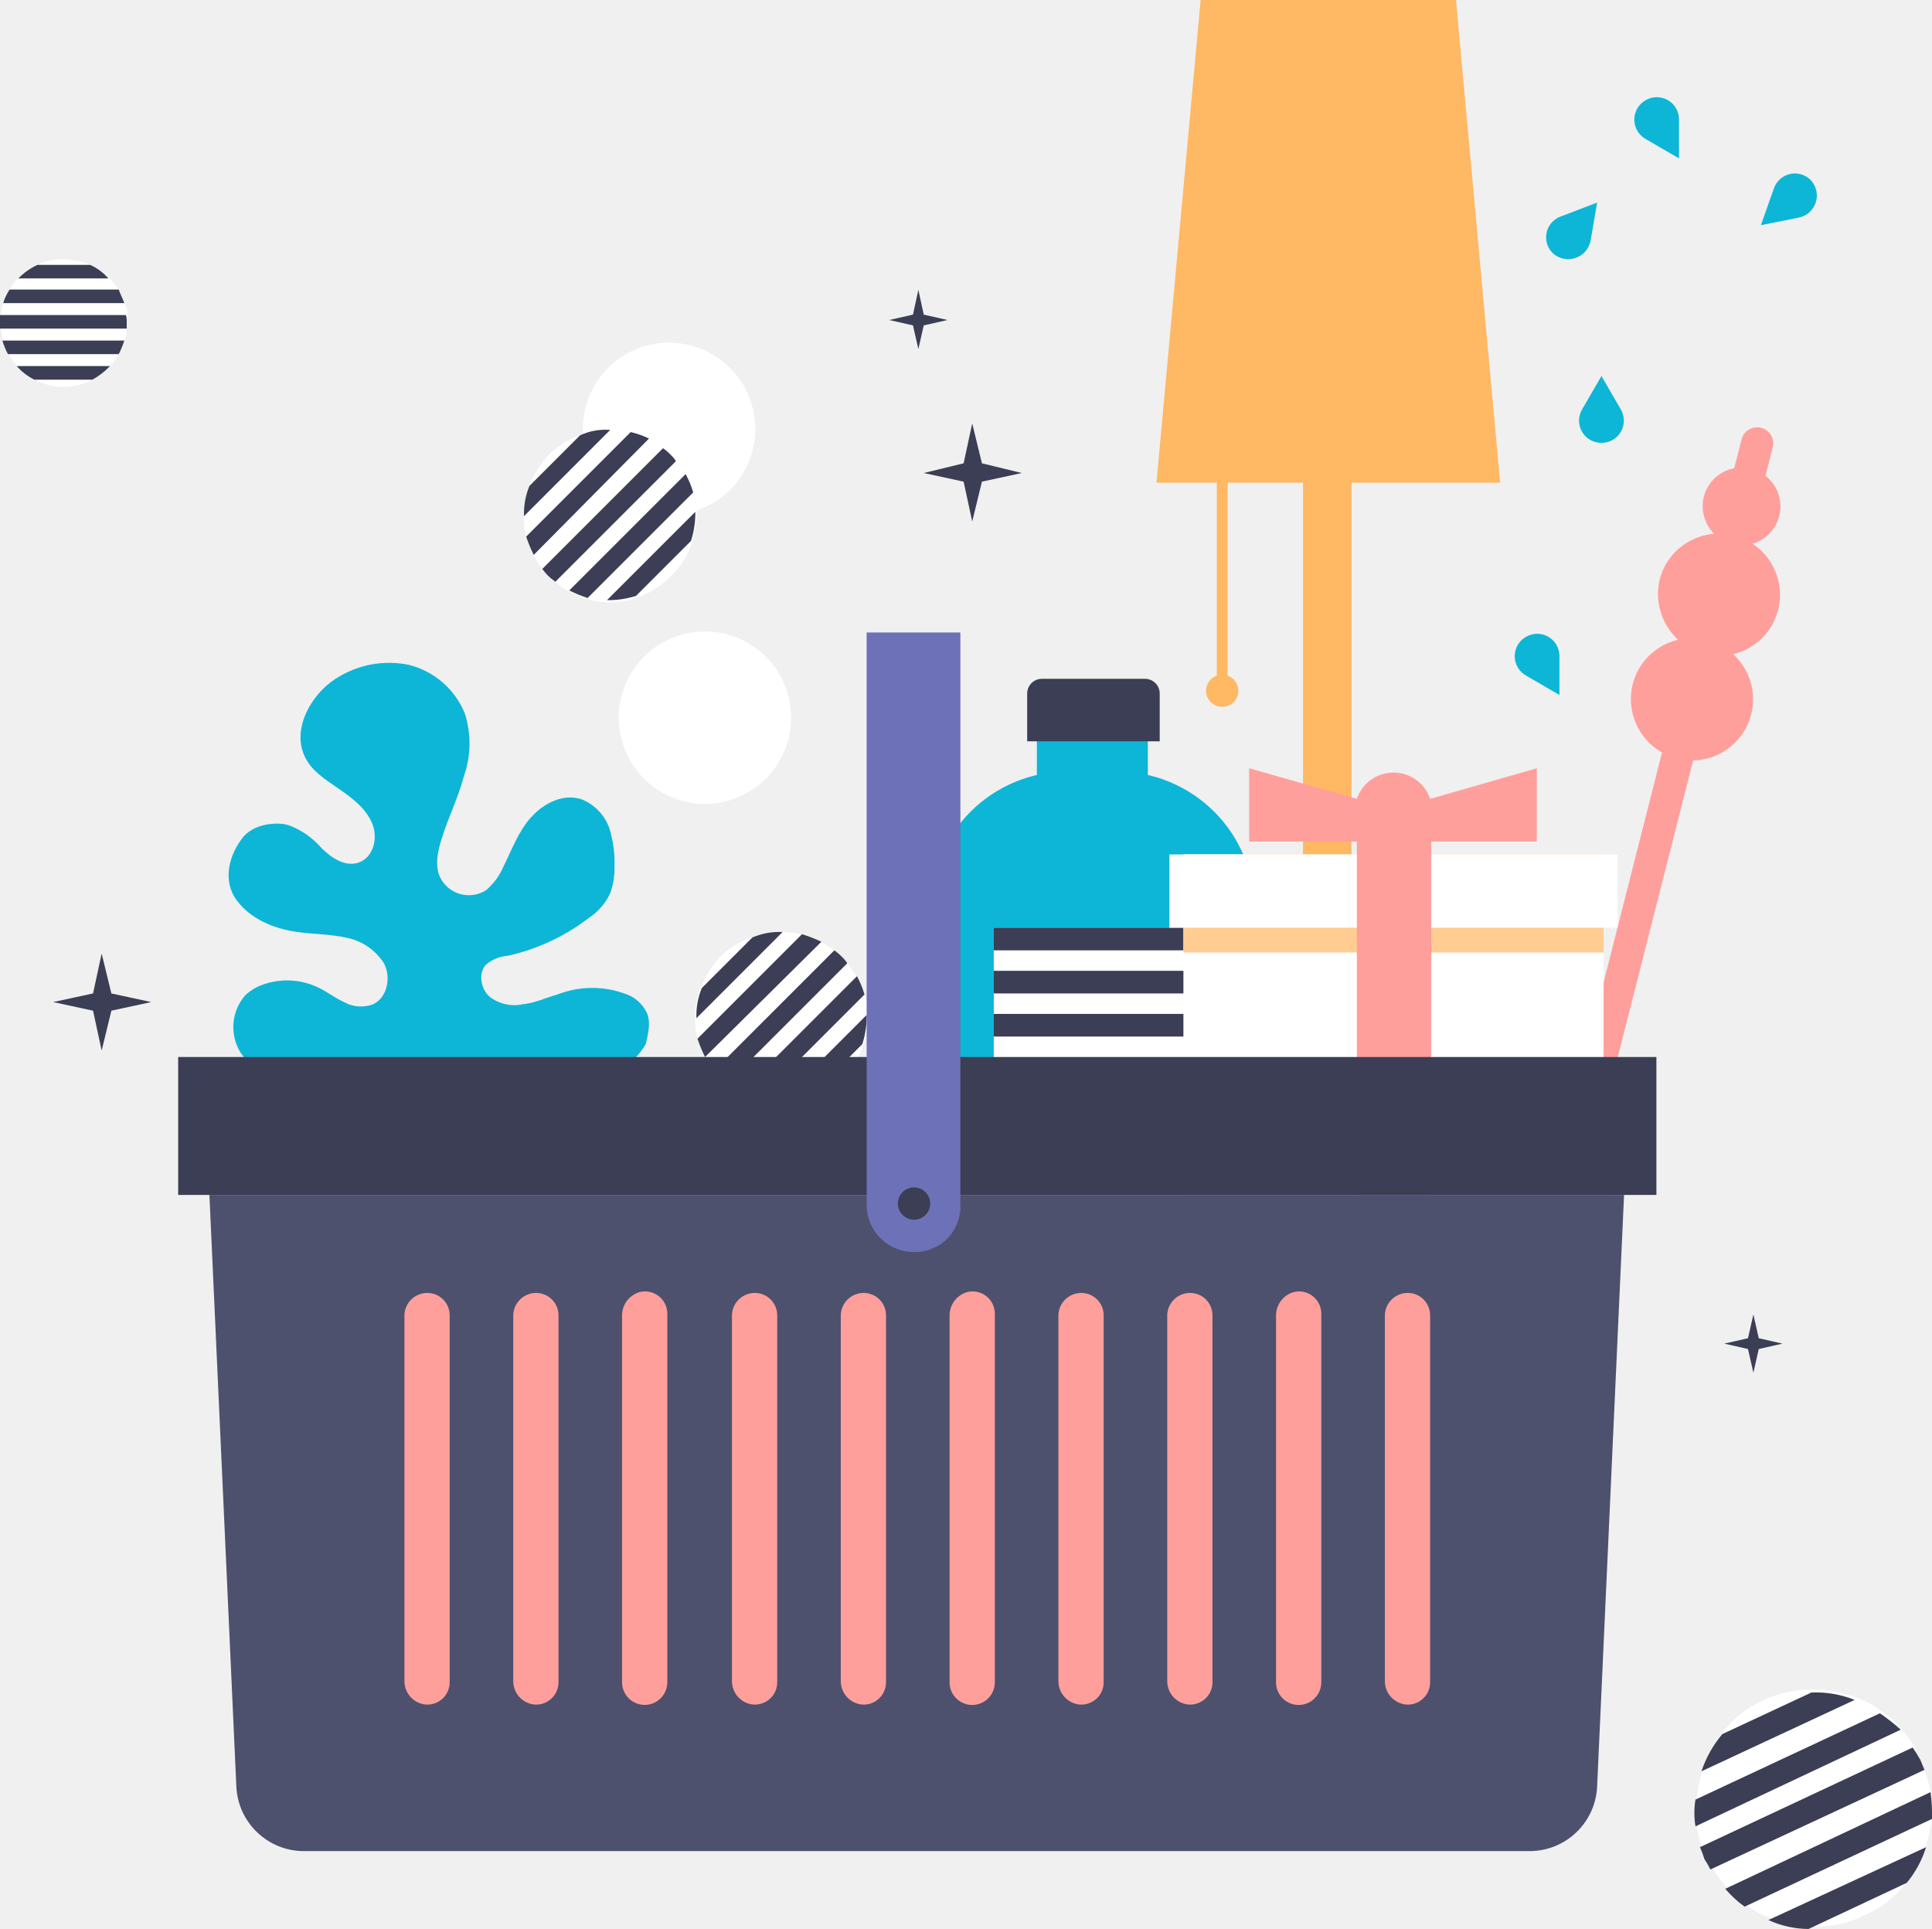
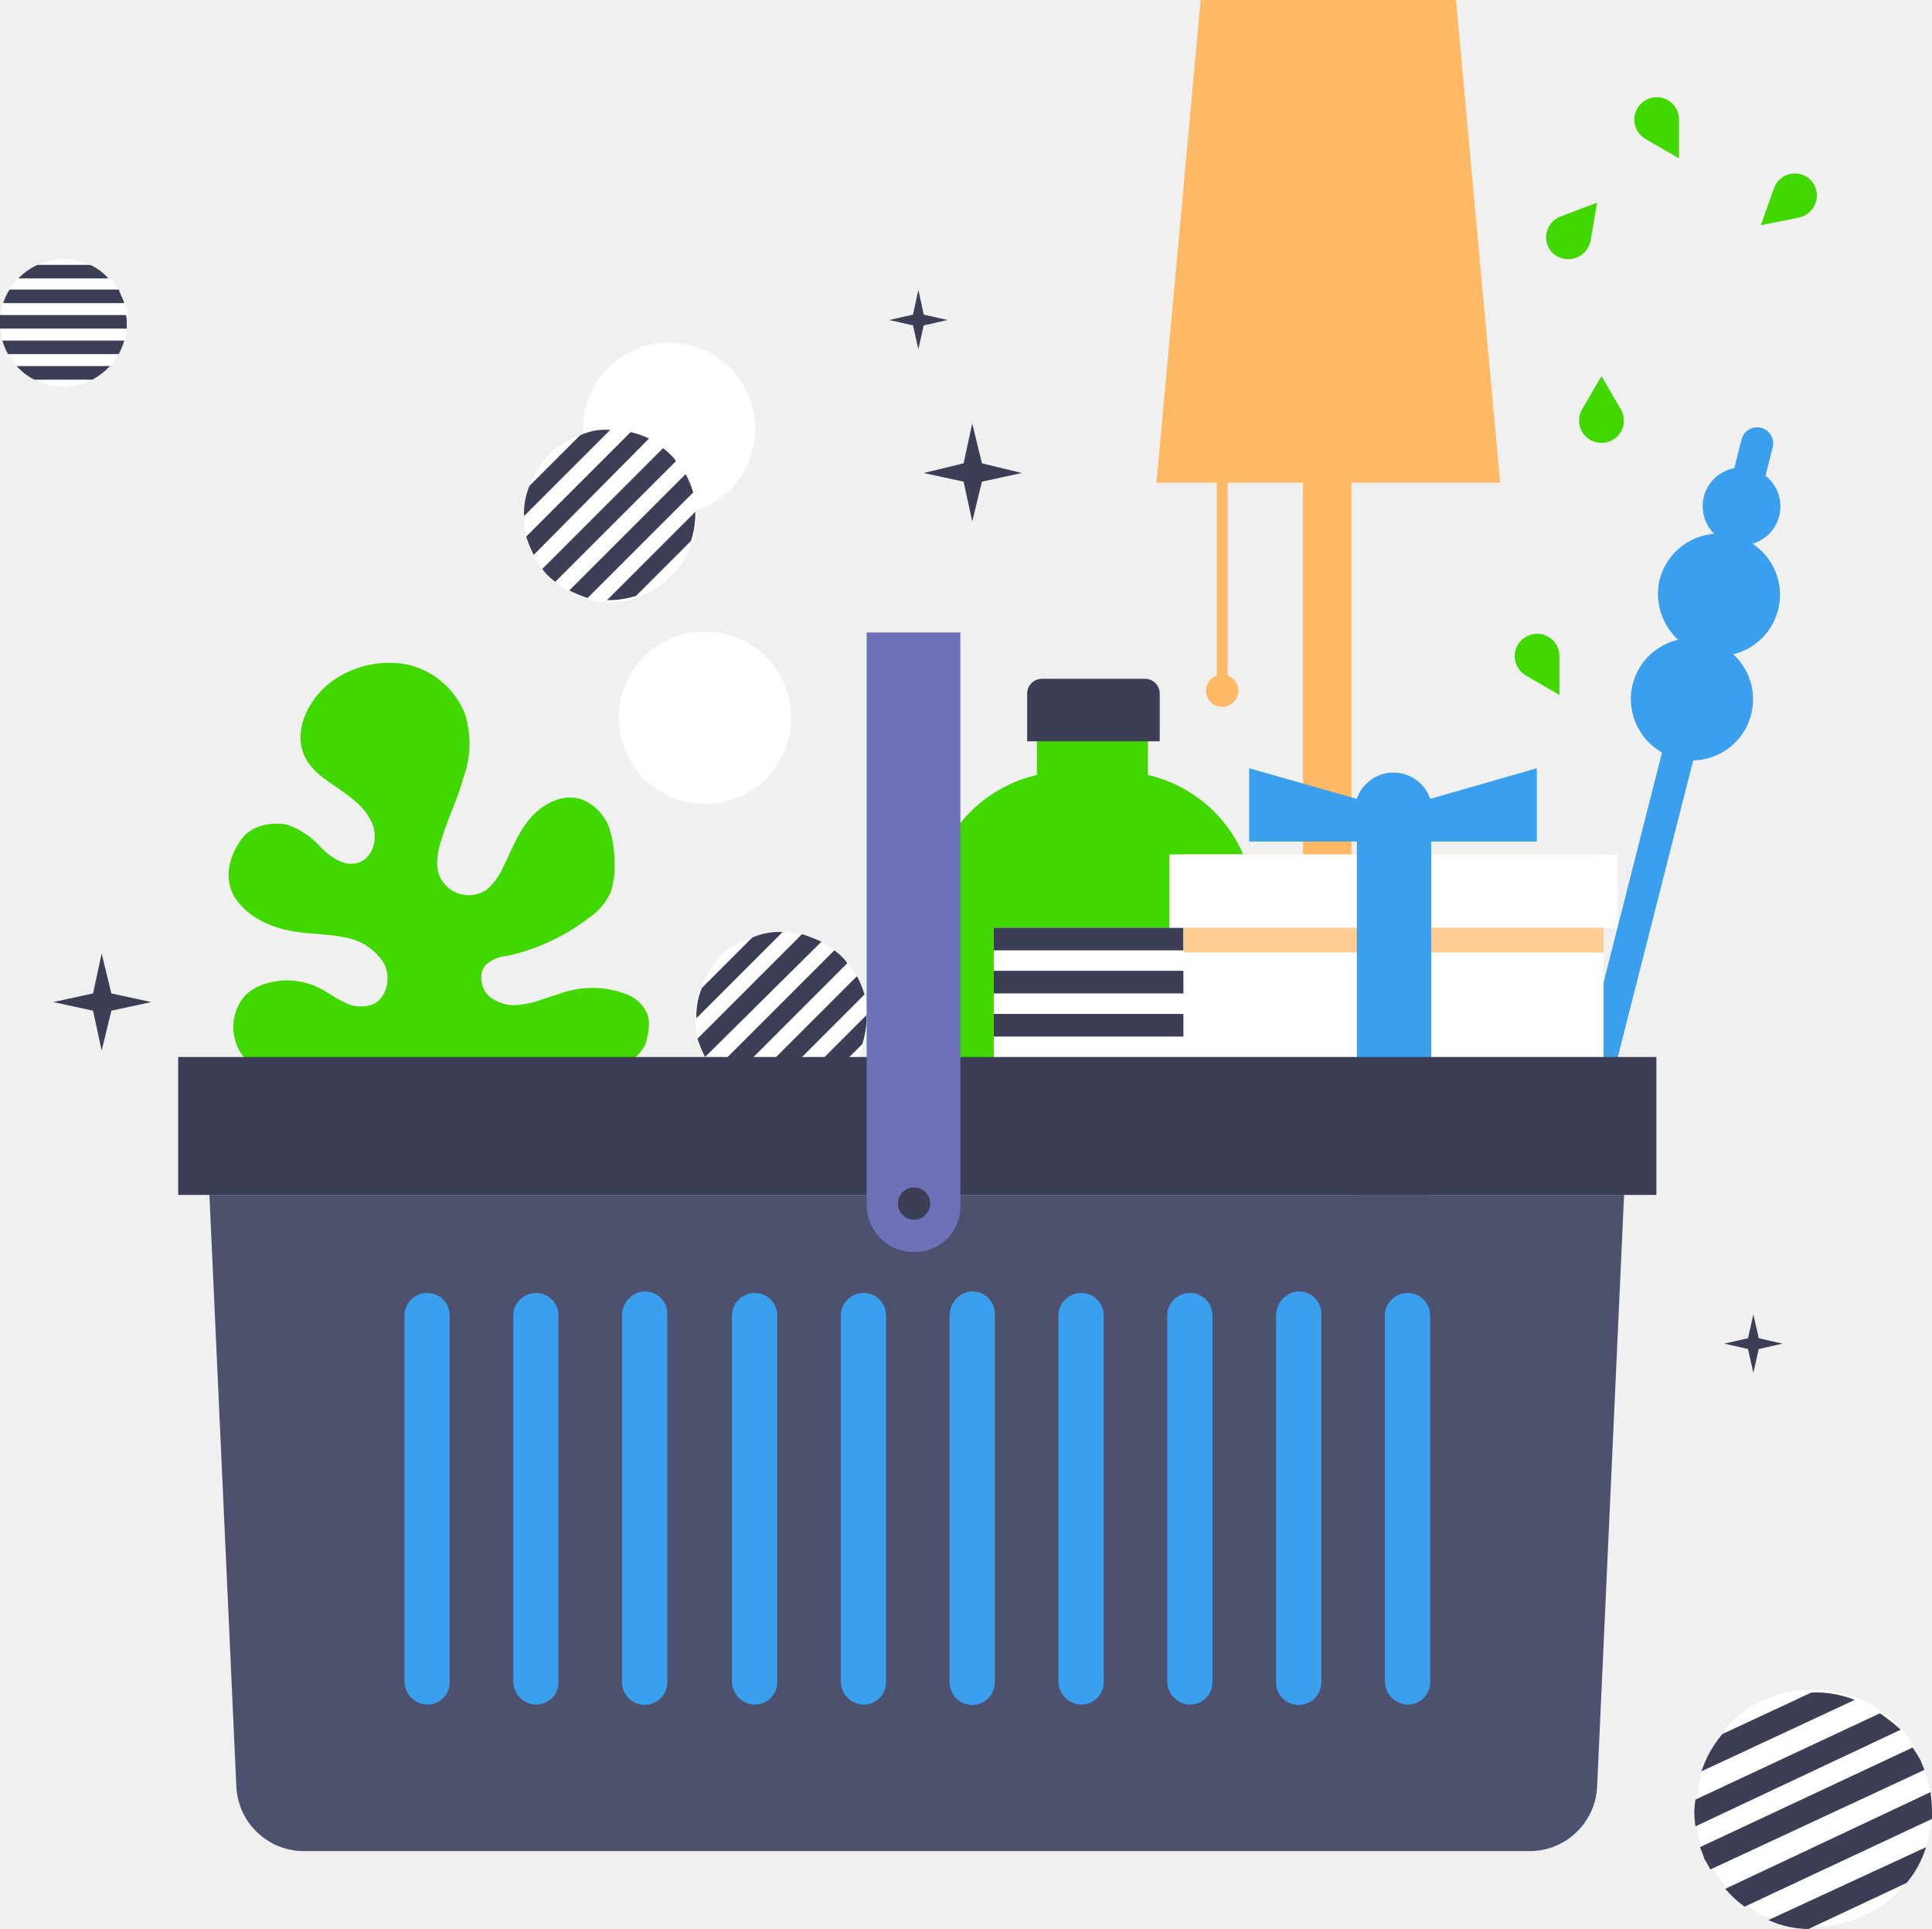
<svg xmlns="http://www.w3.org/2000/svg" viewBox="0 0 306.565 306.071">
  <defs>
-     <style>.cls-1{fill:#0db6d6}.cls-2{fill:#fff}.cls-3{fill:#3b3e54}.cls-4{fill:#ff9f9c}</style>
+     <style>.cls-1{fill:#41d800}.cls-2{fill:#fff}.cls-3{fill:#3b3e54}.cls-4{fill:#3a9fec}</style>
  </defs>
  <g id="Group_572" data-name="Group 572" transform="translate(-160.713 -218.386)">
    <g id="Group_571" data-name="Group 571" transform="translate(153.594 218.386)">
      <path id="Path_1182" data-name="Path 1182" class="cls-1" d="M91.748 117.057a5.833 5.833 0 0 0-3.59-3.077 15.09 15.09 0 0 0-10.6.171c-1.881.513-3.59 1.368-5.471 1.539a6.4 6.4 0 0 1-5.3-1.2c-1.368-1.2-1.881-3.761-.513-5.129a6.075 6.075 0 0 1 3.42-1.361 32.7 32.7 0 0 0 12.822-5.984 9.562 9.562 0 0 0 3.419-3.932 11.8 11.8 0 0 0 .684-4.274 18.493 18.493 0 0 0-.855-6.155 7.808 7.808 0 0 0-4.274-4.445c-2.906-1.026-5.984.513-8.035 2.735s-3.077 5.129-4.445 7.864a10.194 10.194 0 0 1-2.735 3.761 5.081 5.081 0 0 1-7.351-2.052c-.855-1.881-.342-4.274.342-6.326 1.026-3.248 2.564-6.326 3.419-9.574a15.683 15.683 0 0 0 .171-10.087 13 13 0 0 0-8.89-7.693 15.557 15.557 0 0 0-11.626 2.223c-3.933 2.561-6.84 7.861-4.959 12.139 1.026 2.394 3.248 3.761 5.471 5.3s4.274 3.077 5.3 5.471.171 5.642-2.394 6.326c-2.052.513-4.1-.855-5.642-2.394a12.618 12.618 0 0 0-5.129-3.59c-1.368-.513-5.129-.513-7.181 1.71-2.394 2.906-3.419 7.01-1.2 10.087s5.984 4.616 9.745 5.129c2.564.342 5.129.342 7.522.855a9.133 9.133 0 0 1 6.155 4.1c1.2 2.223.513 5.471-1.71 6.5a5.445 5.445 0 0 1-4.616-.342c-1.539-.684-2.735-1.71-4.274-2.394a11.388 11.388 0 0 0-8.206-.513 7.748 7.748 0 0 0-3.248 1.881 7.692 7.692 0 0 0-.684 9.061 12.621 12.621 0 0 0 7.864 5.3c2.564.513 5.129.513 7.693.855a15.434 15.434 0 0 1 7.353 2.218 6.8 6.8 0 0 1 2.735 3.761c.342 1.026-.342 2.052-.171 3.077.684 2.906 3.932 2.394 5.129 0a15.01 15.01 0 0 0 1.2-3.932c.684-2.735 2.052-5.642 4.616-6.668a12.49 12.49 0 0 1 5.642-.342c4.1.513 8.206 1.026 12.138.513 4.1-.684 8.035-2.564 10.087-6.155.343-1.538.856-3.414.172-4.957z" transform="translate(18.011 43.65)" />
      <circle id="Ellipse_32" data-name="Ellipse 32" class="cls-2" cx="13.677" cy="13.677" r="13.677" transform="rotate(-19.475 358.27 -243.034)" />
      <circle id="Ellipse_33" data-name="Ellipse 33" class="cls-2" cx="13.677" cy="13.677" r="13.677" transform="rotate(-41.583 135.077 -90.308)" />
      <g id="Group_561" data-name="Group 561" transform="translate(7.119 41.141)">
        <path id="Path_1183" data-name="Path 1183" class="cls-2" d="M20.082 29.891V30.9a5.075 5.075 0 0 1-.379 1.9 15.428 15.428 0 0 1-.885 2.15 10.468 10.468 0 0 1-1.391 1.9A11.681 11.681 0 0 1 14.644 39a9.354 9.354 0 0 1-4.553 1.138A9.013 9.013 0 0 1 5.538 39a9.145 9.145 0 0 1-2.782-2.15 10.468 10.468 0 0 1-1.391-1.9 10.941 10.941 0 0 1-.886-2.15L.1 30.9v-2.15l.379-1.9a8.257 8.257 0 0 1 1.012-2.15 5.6 5.6 0 0 1 1.518-1.9 9.931 9.931 0 0 1 2.909-2.024 9.163 9.163 0 0 1 4.174-.885 11.181 11.181 0 0 1 4.174.885 10.2 10.2 0 0 1 3.035 2.15 7.7 7.7 0 0 1 1.518 1.9 11.211 11.211 0 0 1 1.012 2.15 5.075 5.075 0 0 1 .379 1.9 2.465 2.465 0 0 0-.128 1.015z" transform="translate(.026 -19.9)" />
        <path id="Path_1184" data-name="Path 1184" class="cls-3" d="M16.591 22.75H2.3a10.2 10.2 0 0 1 3.035-2.15h8.347a8.316 8.316 0 0 1 2.909 2.15z" transform="translate(.609 -19.715)" />
        <path id="Path_1185" data-name="Path 1185" class="cls-3" d="M19.624 25.85H.4a8.257 8.257 0 0 1 1.012-2.15h17.326c.253.759.633 1.391.886 2.15z" transform="translate(.106 -18.894)" />
        <path id="Path_1186" data-name="Path 1186" class="cls-3" d="M20.109 28.038v1.012H0V26.9h19.982a3.5 3.5 0 0 1 .127 1.138z" transform="translate(0 -18.047)" />
        <path id="Path_1187" data-name="Path 1187" class="cls-3" d="M19.65 30.1a15.428 15.428 0 0 1-.885 2.15H1.185A10.941 10.941 0 0 1 .3 30.1z" transform="translate(.079 -17.2)" />
        <path id="Path_1188" data-name="Path 1188" class="cls-3" d="M16.9 33.3a11.681 11.681 0 0 1-2.782 2.15H4.882A9.145 9.145 0 0 1 2.1 33.3z" transform="translate(.556 -16.353)" />
      </g>
      <g id="Group_562" data-name="Group 562" transform="translate(275.979 268.072)">
        <path id="Path_1189" data-name="Path 1189" class="cls-2" d="M197.1 167.893c.236.472.472 1.18.708 1.652a19.659 19.659 0 0 1 .944 3.54 25.652 25.652 0 0 1 .236 4.248 27.443 27.443 0 0 1-.944 4.248 16.482 16.482 0 0 1-3.068 5.664 15.651 15.651 0 0 1-6.845 5.428 16.1 16.1 0 0 1-8.733 1.652 15.578 15.578 0 0 1-6.373-1.416 11.97 11.97 0 0 1-3.776-2.124 17.49 17.49 0 0 1-3.068-2.832l-2.124-2.832a13.546 13.546 0 0 0-.944-1.652 16.249 16.249 0 0 0-.708-1.888 9.471 9.471 0 0 1-.708-3.54 12.832 12.832 0 0 1 0-4.248 30.349 30.349 0 0 1 .944-4.484 18.126 18.126 0 0 1 3.3-5.9 16.643 16.643 0 0 1 6.372-4.956 18.512 18.512 0 0 1 7.789-1.652 20.476 20.476 0 0 1 6.609 1.18 13.12 13.12 0 0 1 4.012 2.124 12.422 12.422 0 0 1 3.3 2.832 22.142 22.142 0 0 1 2.124 2.832 9.25 9.25 0 0 0 .953 2.124z" transform="translate(-161.289 -156.8)" />
        <path id="Path_1190" data-name="Path 1190" class="cls-3" d="M186.21 158.18l-24.31 11.329a18.126 18.126 0 0 1 3.3-5.9L179.365 157a16.752 16.752 0 0 1 6.845 1.18z" transform="translate(-160.779 -156.528)" />
        <path id="Path_1191" data-name="Path 1191" class="cls-3" d="M194.173 161L161.6 176.338a12.832 12.832 0 0 1 0-4.248l29.268-13.69a31.733 31.733 0 0 1 3.305 2.6z" transform="translate(-161.425 -154.624)" />
        <path id="Path_1192" data-name="Path 1192" class="cls-3" d="M196.731 162.588c.236.472.472 1.18.708 1.652l-33.987 15.813a13.543 13.543 0 0 0-.944-1.652 16.261 16.261 0 0 0-.708-1.888l33.751-15.813a21.8 21.8 0 0 1 1.18 1.888z" transform="translate(-160.915 -151.495)" />
        <path id="Path_1193" data-name="Path 1193" class="cls-3" d="M196.071 163.7a25.649 25.649 0 0 1 .236 4.248l-29.739 13.925a17.489 17.489 0 0 1-3.068-2.832z" transform="translate(-158.603 -147.415)" />
        <path id="Path_1194" data-name="Path 1194" class="cls-3" d="M191.418 167.4a16.483 16.483 0 0 1-3.068 5.664l-15.577 7.317a15.577 15.577 0 0 1-6.372-1.416z" transform="translate(-154.658 -142.382)" />
      </g>
      <g id="Group_563" data-name="Group 563" transform="translate(90.269 68.171)">
        <path id="Path_1195" data-name="Path 1195" class="cls-2" d="M76.051 43.832a4.533 4.533 0 0 1 .855 1.026 25.011 25.011 0 0 1 1.539 2.223 14.79 14.79 0 0 1 1.2 2.906 9.681 9.681 0 0 1 .513 3.077 14.4 14.4 0 0 1-.684 4.616 12.364 12.364 0 0 1-3.419 5.471 14.106 14.106 0 0 1-5.475 3.419 14.4 14.4 0 0 1-4.616.684 9.681 9.681 0 0 1-3.077-.513 20.858 20.858 0 0 1-2.906-1.2 8.692 8.692 0 0 1-2.223-1.539c-.342-.342-.684-.513-1.026-.855a7.436 7.436 0 0 1-1.026-1.2 9.693 9.693 0 0 1-1.368-2.223 20.856 20.856 0 0 1-1.2-2.906 10.521 10.521 0 0 1-.342-3.248 11.339 11.339 0 0 1 .855-4.787 17.024 17.024 0 0 1 3.077-4.958 13.488 13.488 0 0 1 4.958-3.077 15.7 15.7 0 0 1 4.787-.855 20.947 20.947 0 0 1 3.248.342 8.708 8.708 0 0 1 2.906 1.2 15.608 15.608 0 0 1 2.223 1.368 7.436 7.436 0 0 1 1.201 1.029z" transform="translate(-52.8 -39.856)" />
        <path id="Path_1196" data-name="Path 1196" class="cls-3" d="M66.477 39.918L52.8 53.6a11.339 11.339 0 0 1 .855-4.787l8.035-8.035a9.519 9.519 0 0 1 4.787-.86z" transform="translate(-52.8 -39.875)" />
        <path id="Path_1197" data-name="Path 1197" class="cls-3" d="M72.49 41.126L54.2 59.59a20.855 20.855 0 0 1-1.2-2.906L69.584 40.1a14.549 14.549 0 0 1 2.906 1.026z" transform="translate(-52.658 -39.715)" />
        <path id="Path_1198" data-name="Path 1198" class="cls-3" d="M74.845 42.626a4.533 4.533 0 0 1 .855 1.026L56.552 62.8c-.342-.342-.684-.513-1.026-.855a7.435 7.435 0 0 1-1.026-1.2L73.648 41.6a7.436 7.436 0 0 1 1.197 1.026z" transform="translate(-51.594 -38.65)" />
        <path id="Path_1199" data-name="Path 1199" class="cls-3" d="M75.464 44a14.789 14.789 0 0 1 1.2 2.906L59.906 63.661A20.856 20.856 0 0 1 57 62.464z" transform="translate(-49.819 -36.947)" />
        <path id="Path_1200" data-name="Path 1200" class="cls-3" d="M74.519 47.5a14.4 14.4 0 0 1-.684 4.616l-8.719 8.719a14.4 14.4 0 0 1-4.616.684z" transform="translate(-47.336 -34.463)" />
      </g>
      <g id="Group_564" data-name="Group 564" transform="translate(117.453 147.884)">
        <path id="Path_1201" data-name="Path 1201" class="cls-2" d="M91.951 90.432a4.532 4.532 0 0 1 .855 1.026 25.012 25.012 0 0 1 1.539 2.223 14.789 14.789 0 0 1 1.2 2.906 9.681 9.681 0 0 1 .513 3.077 14.4 14.4 0 0 1-.684 4.616 12.364 12.364 0 0 1-3.419 5.471 14.107 14.107 0 0 1-5.471 3.419 14.4 14.4 0 0 1-4.616.684 9.681 9.681 0 0 1-3.077-.513 20.855 20.855 0 0 1-2.906-1.2 8.691 8.691 0 0 1-2.223-1.539c-.342-.342-.684-.513-1.026-.855a7.436 7.436 0 0 1-1.026-1.2 9.694 9.694 0 0 1-1.368-2.223 20.855 20.855 0 0 1-1.2-2.906 10.521 10.521 0 0 1-.342-3.248 11.339 11.339 0 0 1 .855-4.787 17.024 17.024 0 0 1 3.077-4.958 13.488 13.488 0 0 1 4.958-3.077 15.7 15.7 0 0 1 4.787-.855 20.949 20.949 0 0 1 3.248.342 8.709 8.709 0 0 1 2.906 1.2 15.607 15.607 0 0 1 2.223 1.368 7.438 7.438 0 0 1 1.197 1.029z" transform="translate(-68.7 -86.5)" />
        <path id="Path_1202" data-name="Path 1202" class="cls-3" d="M82.477 86.5L68.8 100.177a11.339 11.339 0 0 1 .855-4.787l8.035-8.035a10.874 10.874 0 0 1 4.787-.855z" transform="translate(-68.629 -86.5)" />
        <path id="Path_1203" data-name="Path 1203" class="cls-3" d="M88.561 87.9L70.1 106.19a20.854 20.854 0 0 1-1.2-2.906L85.484 86.7a22.833 22.833 0 0 1 3.077 1.2z" transform="translate(-68.558 -86.358)" />
        <path id="Path_1204" data-name="Path 1204" class="cls-3" d="M90.745 89.226a4.532 4.532 0 0 1 .855 1.026L72.452 109.4c-.342-.342-.684-.513-1.026-.855a7.435 7.435 0 0 1-1.026-1.2L89.548 88.2a7.436 7.436 0 0 1 1.197 1.026z" transform="translate(-67.494 -85.294)" />
        <path id="Path_1205" data-name="Path 1205" class="cls-3" d="M91.364 90.6a14.79 14.79 0 0 1 1.2 2.906l-16.758 16.755a20.858 20.858 0 0 1-2.906-1.2z" transform="translate(-65.72 -83.59)" />
        <path id="Path_1206" data-name="Path 1206" class="cls-3" d="M90.419 94.2a14.4 14.4 0 0 1-.684 4.616l-8.719 8.719a14.4 14.4 0 0 1-4.616.684z" transform="translate(-63.236 -81.036)" />
      </g>
      <g id="Group_565" data-name="Group 565" transform="translate(254.149 67.797)">
        <path id="Path_1207" data-name="Path 1207" class="cls-4" d="M150.612 159.748a2.548 2.548 0 0 1-1.881-3.077l29.235-115.059a2.548 2.548 0 0 1 3.077-1.881 2.548 2.548 0 0 1 1.881 3.077l-29.235 115.06a2.427 2.427 0 0 1-3.077 1.88z" transform="translate(-148.656 -39.656)" />
        <path id="Path_1208" data-name="Path 1208" class="cls-4" d="M162.381 48.026a6.178 6.178 0 1 1 4.445 7.522 6.248 6.248 0 0 1-4.445-7.522z" transform="translate(-139.054 -37.009)" />
        <path id="Path_1209" data-name="Path 1209" class="cls-4" d="M158.307 56.84a9.7 9.7 0 1 1 7.01 11.8 9.908 9.908 0 0 1-7.01-11.8z" transform="translate(-141.99 -32.658)" />
        <path id="Path_1210" data-name="Path 1210" class="cls-4" d="M155.807 66.54a9.7 9.7 0 1 1 7.01 11.8 9.769 9.769 0 0 1-7.01-11.8z" transform="translate(-143.764 -25.775)" />
      </g>
      <path id="Path_1211" data-name="Path 1211" d="M166.038 76.592L159.028 0H118.51l-7.01 76.592h9.574v30.6a2.571 2.571 0 0 0-1.71 2.394 2.564 2.564 0 0 0 5.129 0 2.571 2.571 0 0 0-1.71-2.394v-30.6h11.968v85.824h7.693V76.592z" transform="translate(79.125)" fill="#ffb863" />
      <path id="Rectangle_20" data-name="Rectangle 20" class="cls-4" transform="translate(59.496 196.267)" d="M0 0h186.351v84.115H0z" />
      <path id="Path_1212" data-name="Path 1212" class="cls-1" d="M155.764 18.8l-5.813 2.223a3.508 3.508 0 0 0-1.026 5.984 3.627 3.627 0 0 0 5.813-2.223z" transform="translate(104.786 13.341)" />
      <path id="Path_1213" data-name="Path 1213" class="cls-1" d="M154.277 34.9l-3.077 5.3a3.526 3.526 0 0 0 3.077 5.3 3.526 3.526 0 0 0 3.077-5.3z" transform="translate(106.957 24.767)" />
      <path id="Path_1214" data-name="Path 1214" class="cls-1" d="M162.945 18.732v-6.155a3.526 3.526 0 0 0-5.3-3.077 3.535 3.535 0 0 0 0 6.155z" transform="translate(110.598 6.4)" />
      <path id="Path_1215" data-name="Path 1215" class="cls-1" d="M151.845 68.532v-6.155a3.526 3.526 0 0 0-5.3-3.077 3.535 3.535 0 0 0 0 6.155z" transform="translate(102.721 41.74)" />
      <path id="Path_1216" data-name="Path 1216" class="cls-1" d="M167.6 24.309l5.984-1.2a3.575 3.575 0 0 0 2.052-5.813 3.524 3.524 0 0 0-5.984 1.2z" transform="translate(118.936 11.422)" />
      <g id="Group_567" data-name="Group 567" transform="translate(154.723 107.708)">
        <g id="Group_566" data-name="Group 566" transform="translate(0 1.026)">
          <path id="Path_1217" data-name="Path 1217" class="cls-1" d="M141.96 136.054H90.5V93.483A21.816 21.816 0 0 1 112.383 71.6h7.693a21.816 21.816 0 0 1 21.884 21.883z" transform="translate(-90.5 -57.923)" />
          <path id="Rectangle_21" data-name="Rectangle 21" class="cls-1" transform="translate(16.925)" d="M0 0h17.609v50.264H0z" />
        </g>
        <path id="Path_1218" data-name="Path 1218" class="cls-3" d="M120.358 72.916H99.5v-7.522A2.337 2.337 0 0 1 101.894 63h16.242a2.337 2.337 0 0 1 2.394 2.394v7.522z" transform="translate(-84.113 -63)" />
        <path id="Rectangle_22" data-name="Rectangle 22" class="cls-2" transform="translate(10.087 39.493)" d="M0 0h33.68v31.116H0z" />
        <path id="Rectangle_23" data-name="Rectangle 23" class="cls-3" transform="translate(10.087 39.493)" d="M0 0h33.68v3.59H0z" />
        <path id="Rectangle_24" data-name="Rectangle 24" class="cls-3" transform="translate(10.087 46.331)" d="M0 0h33.68v3.59H0z" />
        <path id="Rectangle_25" data-name="Rectangle 25" class="cls-3" transform="translate(10.087 53.17)" d="M0 0h33.68v3.59H0z" />
        <path id="Rectangle_26" data-name="Rectangle 26" class="cls-3" transform="translate(10.087 60.179)" d="M0 0h33.68v3.59H0z" />
        <path id="Rectangle_27" data-name="Rectangle 27" class="cls-3" transform="translate(10.087 67.018)" d="M0 0h33.68v3.59H0z" />
      </g>
      <path id="Path_1219" data-name="Path 1219" class="cls-3" d="M97.593 39.3l1.539 6.326 6.326 1.539-6.326 1.368-1.539 6.326-1.368-6.326-6.325-1.369 6.326-1.539z" transform="translate(63.797 27.889)" />
      <path id="Path_1220" data-name="Path 1220" class="cls-3" d="M91.316 26.9l.855 3.932 3.761.855-3.761.855-.855 3.758-.855-3.761-3.761-.852 3.761-.855z" transform="translate(61.526 19.089)" />
      <path id="Path_1221" data-name="Path 1221" class="cls-3" d="M168.816 122l.855 3.761 3.761.855-3.761.855-.855 3.761-.855-3.761-3.761-.855 3.761-.855z" transform="translate(116.524 86.577)" />
      <path id="Path_1222" data-name="Path 1222" class="cls-3" d="M16.793 88.5l1.539 6.326 6.326 1.368-6.326 1.368-1.539 6.326-1.368-6.326L9.1 96.193l6.326-1.368z" transform="translate(6.458 62.804)" />
      <g id="Group_568" data-name="Group 568" transform="translate(192.677 121.898)">
        <path id="Rectangle_28" data-name="Rectangle 28" class="cls-2" transform="translate(2.223 13.677)" d="M0 0h66.676v56.931H0z" />
        <path id="Rectangle_29" data-name="Rectangle 29" transform="translate(2.223 13.677)" fill="#ffcd91" d="M0 0h66.676v15.558H0z" />
        <path id="Rectangle_30" data-name="Rectangle 30" class="cls-2" transform="translate(0 13.677)" d="M0 0h71.121v11.626H0z" />
        <path id="Rectangle_31" data-name="Rectangle 31" class="cls-4" transform="translate(29.748 9.745)" d="M0 0h11.797v62.402H0z" />
        <path id="Path_1223" data-name="Path 1223" class="cls-4" d="M154.464 82.926H136V76.6l18.464-5.3z" transform="translate(-96.165 -71.3)" />
        <path id="Path_1224" data-name="Path 1224" class="cls-4" d="M120.1 82.926h18.635V76.6L120.1 71.3z" transform="translate(-107.449 -71.3)" />
        <circle id="Ellipse_34" data-name="Ellipse 34" class="cls-4" cx="6.155" cy="6.155" r="6.155" transform="translate(29.406 .684)" />
      </g>
      <g id="Group_570" data-name="Group 570" transform="translate(35.39 100.356)">
        <path id="Rectangle_32" data-name="Rectangle 32" class="cls-3" transform="translate(0 67.36)" d="M0 0h234.563v21.883H0z" />
        <path id="Path_1225" data-name="Path 1225" d="M23.6 110.9l4.274 93.859a10.735 10.735 0 0 0 10.771 10.258h194.386a10.735 10.735 0 0 0 10.769-10.258l4.274-93.859zm38.125 77.276a3.547 3.547 0 0 1-3.761 3.59 3.728 3.728 0 0 1-3.419-3.761v-57.786a3.624 3.624 0 0 1 3.419-3.761 3.547 3.547 0 0 1 3.761 3.59zm17.267 0a3.547 3.547 0 0 1-3.761 3.59 3.728 3.728 0 0 1-3.419-3.761v-57.786a3.624 3.624 0 0 1 3.419-3.761 3.547 3.547 0 0 1 3.761 3.59zm17.267 0a3.594 3.594 0 1 1-7.181-.171v-57.957a3.851 3.851 0 0 1 2.906-3.761 3.539 3.539 0 0 1 4.274 3.59zm17.438 0a3.547 3.547 0 0 1-3.761 3.59 3.728 3.728 0 0 1-3.419-3.761v-57.786a3.624 3.624 0 0 1 3.419-3.761 3.547 3.547 0 0 1 3.761 3.59zm17.267 0a3.547 3.547 0 0 1-3.761 3.59 3.728 3.728 0 0 1-3.419-3.761v-57.786a3.624 3.624 0 0 1 3.419-3.761 3.547 3.547 0 0 1 3.761 3.59zm17.267 0a3.594 3.594 0 1 1-7.18-.171v-57.957a3.851 3.851 0 0 1 2.906-3.761 3.539 3.539 0 0 1 4.274 3.59zm17.267 0a3.547 3.547 0 0 1-3.761 3.59 3.728 3.728 0 0 1-3.419-3.761v-57.786a3.624 3.624 0 0 1 3.419-3.761 3.547 3.547 0 0 1 3.761 3.59zm17.267 0a3.547 3.547 0 0 1-3.761 3.59 3.728 3.728 0 0 1-3.419-3.761v-57.786a3.624 3.624 0 0 1 3.419-3.761 3.547 3.547 0 0 1 3.761 3.59zm17.267 0a3.594 3.594 0 1 1-7.18-.171v-57.957a3.851 3.851 0 0 1 2.906-3.761 3.539 3.539 0 0 1 4.274 3.59zm17.267 0a3.547 3.547 0 0 1-3.761 3.59 3.728 3.728 0 0 1-3.419-3.761v-57.786a3.624 3.624 0 0 1 3.419-3.761 3.547 3.547 0 0 1 3.761 3.59z" transform="translate(-18.642 -21.657)" fill="#4d516e" />
        <g id="Group_569" data-name="Group 569" transform="translate(109.246)">
          <path id="Path_1226" data-name="Path 1226" d="M92.122 157a7.479 7.479 0 0 1-7.522-7.522V58.7h14.874v90.953A7.193 7.193 0 0 1 92.122 157z" transform="translate(-84.6 -58.7)" fill="#6d71b7" />
          <circle id="Ellipse_35" data-name="Ellipse 35" class="cls-3" cx="2.564" cy="2.564" r="2.564" transform="translate(4.958 88.047)" />
        </g>
      </g>
    </g>
  </g>
</svg>
